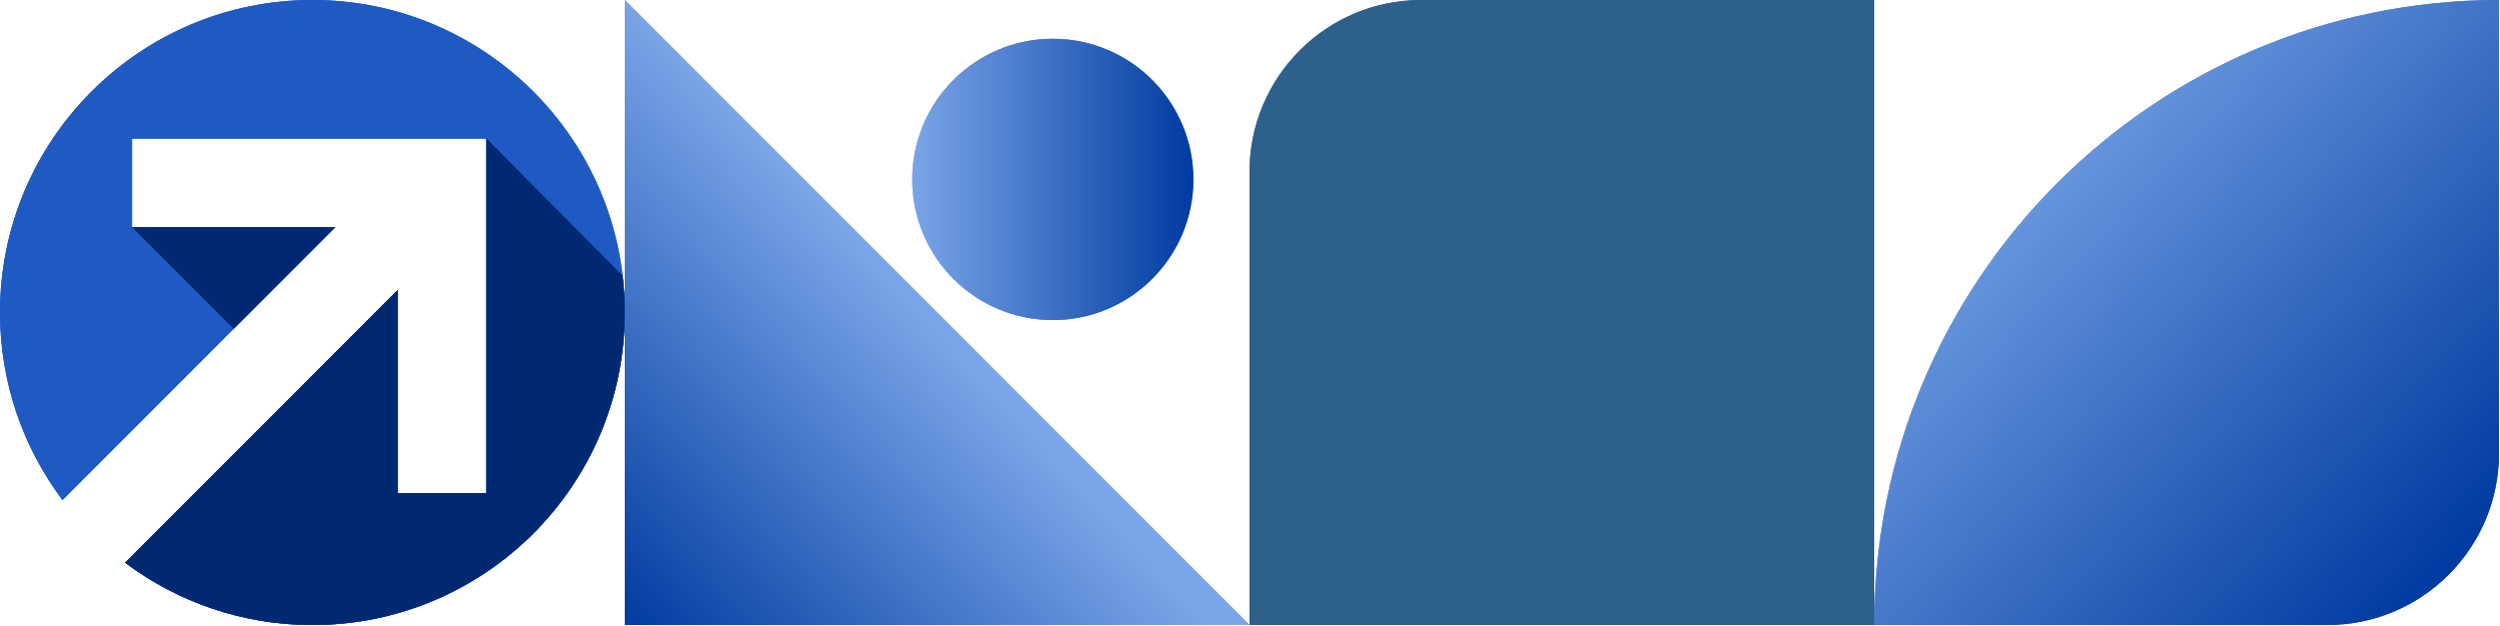
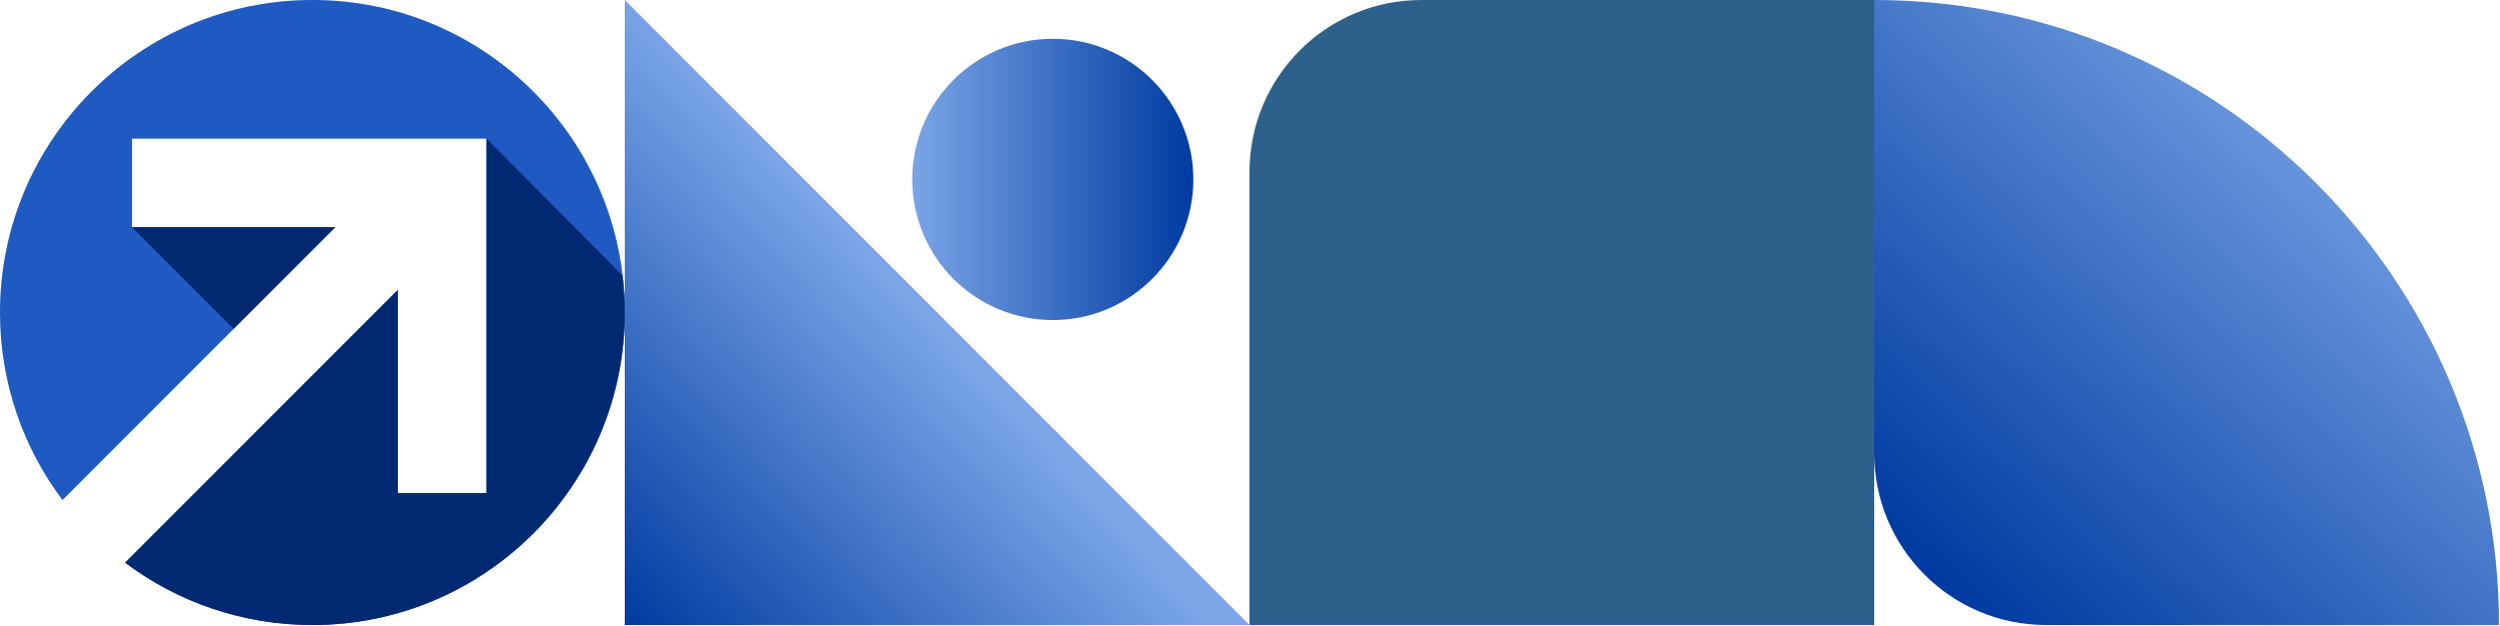
<svg xmlns="http://www.w3.org/2000/svg" width="580" height="145" viewBox="0 0 580 145" fill="none">
-   <g id="About-header-group">
+   <g id="About-page-header-revised">
    <g id="Group 154">
      <path id="Vector" d="M72.5 0C32.459 0 0 32.459 0 72.5C0 88.825 5.399 103.887 14.504 116.006L77.794 52.715H30.651V32.151H112.909V114.408H92.344V67.247L29.051 130.541C41.159 139.62 56.201 145 72.5 145C112.541 145 145 112.541 145 72.5C145 32.459 112.541 0 72.5 0Z" fill="#286AD8" />
      <g id="Vector_2" style="mix-blend-mode:multiply" opacity="0.3">
        <path d="M72.5 0C32.459 0 0 32.459 0 72.5C0 88.825 5.399 103.887 14.504 116.006L77.794 52.715H30.651V32.151H112.909V114.408H92.344V67.247L29.051 130.541C41.159 139.62 56.201 145 72.5 145C112.541 145 145 112.541 145 72.5C145 32.459 112.541 0 72.5 0Z" fill="#457AA5" />
      </g>
      <path id="Vector_3" d="M30.651 52.715H77.794L54.223 76.286L30.651 52.715ZM112.909 32.151V114.408H92.344V67.247L29.051 130.541C41.159 139.62 56.201 145 72.5 145C112.541 145 145 112.541 145 72.5C145 69.597 144.81 66.74 144.478 63.927L112.909 32.151Z" fill="#002971" />
    </g>
    <g id="Group 155">
-       <path id="Vector_4" d="M244.344 74.25C262.362 74.25 276.969 59.643 276.969 41.625C276.969 23.606 262.362 9 244.344 9C226.325 9 211.719 23.606 211.719 41.625C211.719 59.643 226.325 74.25 244.344 74.25Z" fill="url(#paint0_linear_22_842)" />
-       <path id="Vector_5" d="M290 145H145V0L290 145Z" fill="url(#paint1_linear_22_842)" />
+       <path id="Vector_4" d="M244.344 74.25C262.362 74.25 276.969 59.643 276.969 41.625C276.969 23.606 262.362 9 244.344 9C226.325 9 211.719 23.606 211.719 41.625C211.719 59.643 226.325 74.25 244.344 74.25Z" fill="url(#paint0_linear_26_734)" />
+       <path id="Vector_5" d="M290 145H145V0L290 145Z" fill="url(#paint1_linear_26_734)" />
    </g>
    <path id="Vector_6" d="M329.875 0C307.853 0 290 17.852 290 39.875V145H435V0H329.875Z" fill="#2D618C" />
-     <path id="Vector_7" d="M540.125 145H435C435 64.919 499.919 0 580 0V105.125C580 127.147 562.147 145 540.125 145Z" fill="url(#paint2_linear_22_842)" />
-     <g id="Group 156">
-       <path id="Vector_8" d="M72.5 0C32.459 0 0 32.459 0 72.5C0 88.825 5.399 103.887 14.504 116.006L77.794 52.715H30.651V32.151H112.909V114.408H92.344V67.247L29.051 130.541C41.159 139.62 56.201 145 72.5 145C112.541 145 145 112.541 145 72.5C145 32.459 112.541 0 72.5 0Z" fill="#286AD8" />
-       <g id="Vector_9" style="mix-blend-mode:multiply" opacity="0.3">
-         <path d="M72.5 0C32.459 0 0 32.459 0 72.5C0 88.825 5.399 103.887 14.504 116.006L77.794 52.715H30.651V32.151H112.909V114.408H92.344V67.247L29.051 130.541C41.159 139.62 56.201 145 72.5 145C112.541 145 145 112.541 145 72.5C145 32.459 112.541 0 72.5 0Z" fill="#457AA5" />
-       </g>
-       <path id="Vector_10" d="M30.651 52.715H77.794L54.223 76.286L30.651 52.715ZM112.909 32.151V114.408H92.344V67.247L29.051 130.541C41.159 139.62 56.201 145 72.5 145C112.541 145 145 112.541 145 72.5C145 69.597 144.81 66.74 144.478 63.927L112.909 32.151Z" fill="#002971" />
-     </g>
-     <g id="Group 157">
-       <path id="Vector_11" d="M244.344 74.25C262.362 74.25 276.969 59.643 276.969 41.625C276.969 23.606 262.362 9 244.344 9C226.325 9 211.719 23.606 211.719 41.625C211.719 59.643 226.325 74.25 244.344 74.25Z" fill="url(#paint3_linear_22_842)" />
-       <path id="Vector_12" d="M290 145H145V0L290 145Z" fill="url(#paint4_linear_22_842)" />
-     </g>
-     <path id="Vector_13" d="M329.875 0C307.853 0 290 17.852 290 39.875V145H435V0H329.875Z" fill="#2D618C" />
-     <path id="Vector_14" d="M540.125 145H435C435 64.919 499.919 0 580 0V105.125C580 127.147 562.147 145 540.125 145Z" fill="url(#paint5_linear_22_842)" />
+     <path id="Vector_7" d="M435 105.125V0C515.081 0 580 64.919 580 145H474.875C452.853 145 435 127.147 435 105.125Z" fill="url(#paint2_linear_26_734)" />
  </g>
  <defs>
-     <linearGradient id="paint0_linear_22_842" x1="211.719" y1="41.625" x2="276.969" y2="41.625" gradientUnits="userSpaceOnUse">
+     <linearGradient id="paint0_linear_26_734" x1="211.719" y1="41.625" x2="276.969" y2="41.625" gradientUnits="userSpaceOnUse">
      <stop stop-color="#7AA5E7" />
      <stop offset="0.997" stop-color="#003BA1" />
    </linearGradient>
-     <linearGradient id="paint1_linear_22_842" x1="217.813" y1="77.084" x2="144.524" y2="144.852" gradientUnits="userSpaceOnUse">
+     <linearGradient id="paint1_linear_26_734" x1="217.813" y1="77.084" x2="144.524" y2="144.852" gradientUnits="userSpaceOnUse">
      <stop stop-color="#7AA5E7" />
      <stop offset="0.997" stop-color="#003BA1" />
    </linearGradient>
-     <linearGradient id="paint2_linear_22_842" x1="454" y1="31" x2="565" y2="135" gradientUnits="userSpaceOnUse">
-       <stop stop-color="#7AA5E7" />
-       <stop offset="0.997" stop-color="#003BA1" />
-     </linearGradient>
-     <linearGradient id="paint3_linear_22_842" x1="211.719" y1="41.625" x2="276.969" y2="41.625" gradientUnits="userSpaceOnUse">
-       <stop stop-color="#7AA5E7" />
-       <stop offset="0.997" stop-color="#003BA1" />
-     </linearGradient>
-     <linearGradient id="paint4_linear_22_842" x1="217.813" y1="77.084" x2="144.524" y2="144.852" gradientUnits="userSpaceOnUse">
-       <stop stop-color="#7AA5E7" />
-       <stop offset="0.997" stop-color="#003BA1" />
-     </linearGradient>
-     <linearGradient id="paint5_linear_22_842" x1="454" y1="31" x2="565" y2="135" gradientUnits="userSpaceOnUse">
+     <linearGradient id="paint2_linear_26_734" x1="549" y1="19" x2="445" y2="130" gradientUnits="userSpaceOnUse">
      <stop stop-color="#7AA5E7" />
      <stop offset="0.997" stop-color="#003BA1" />
    </linearGradient>
  </defs>
</svg>
